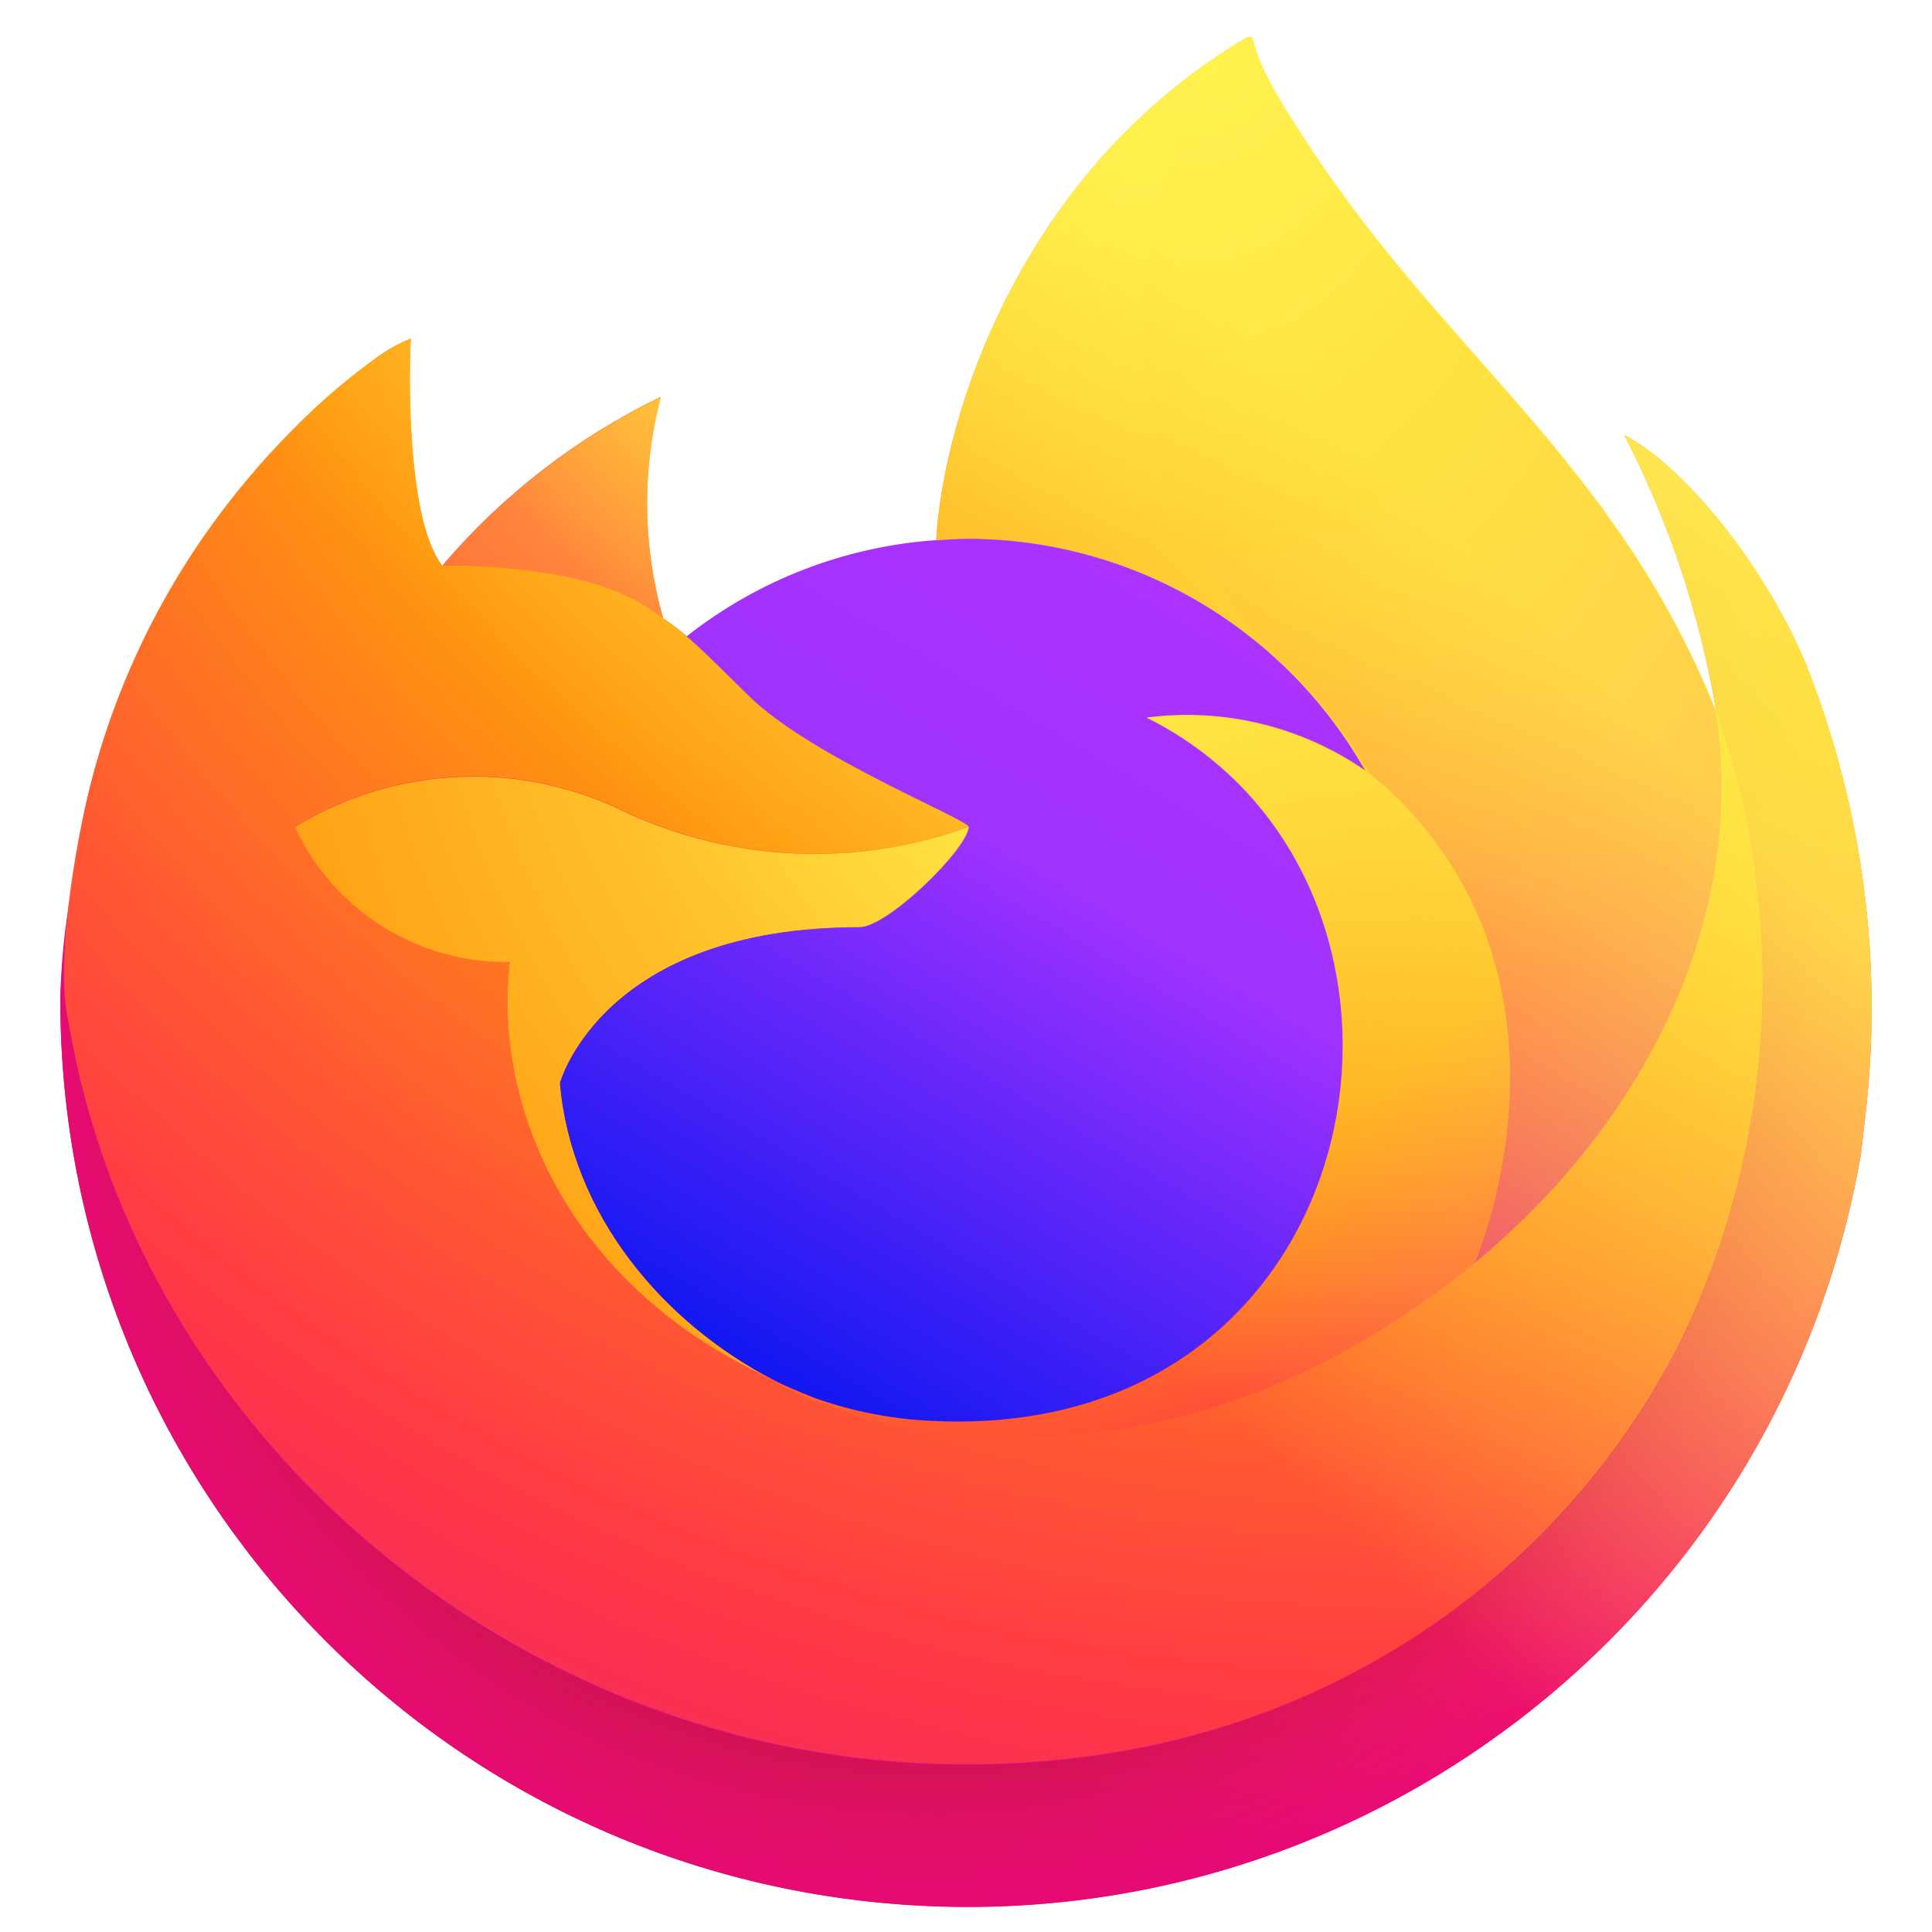
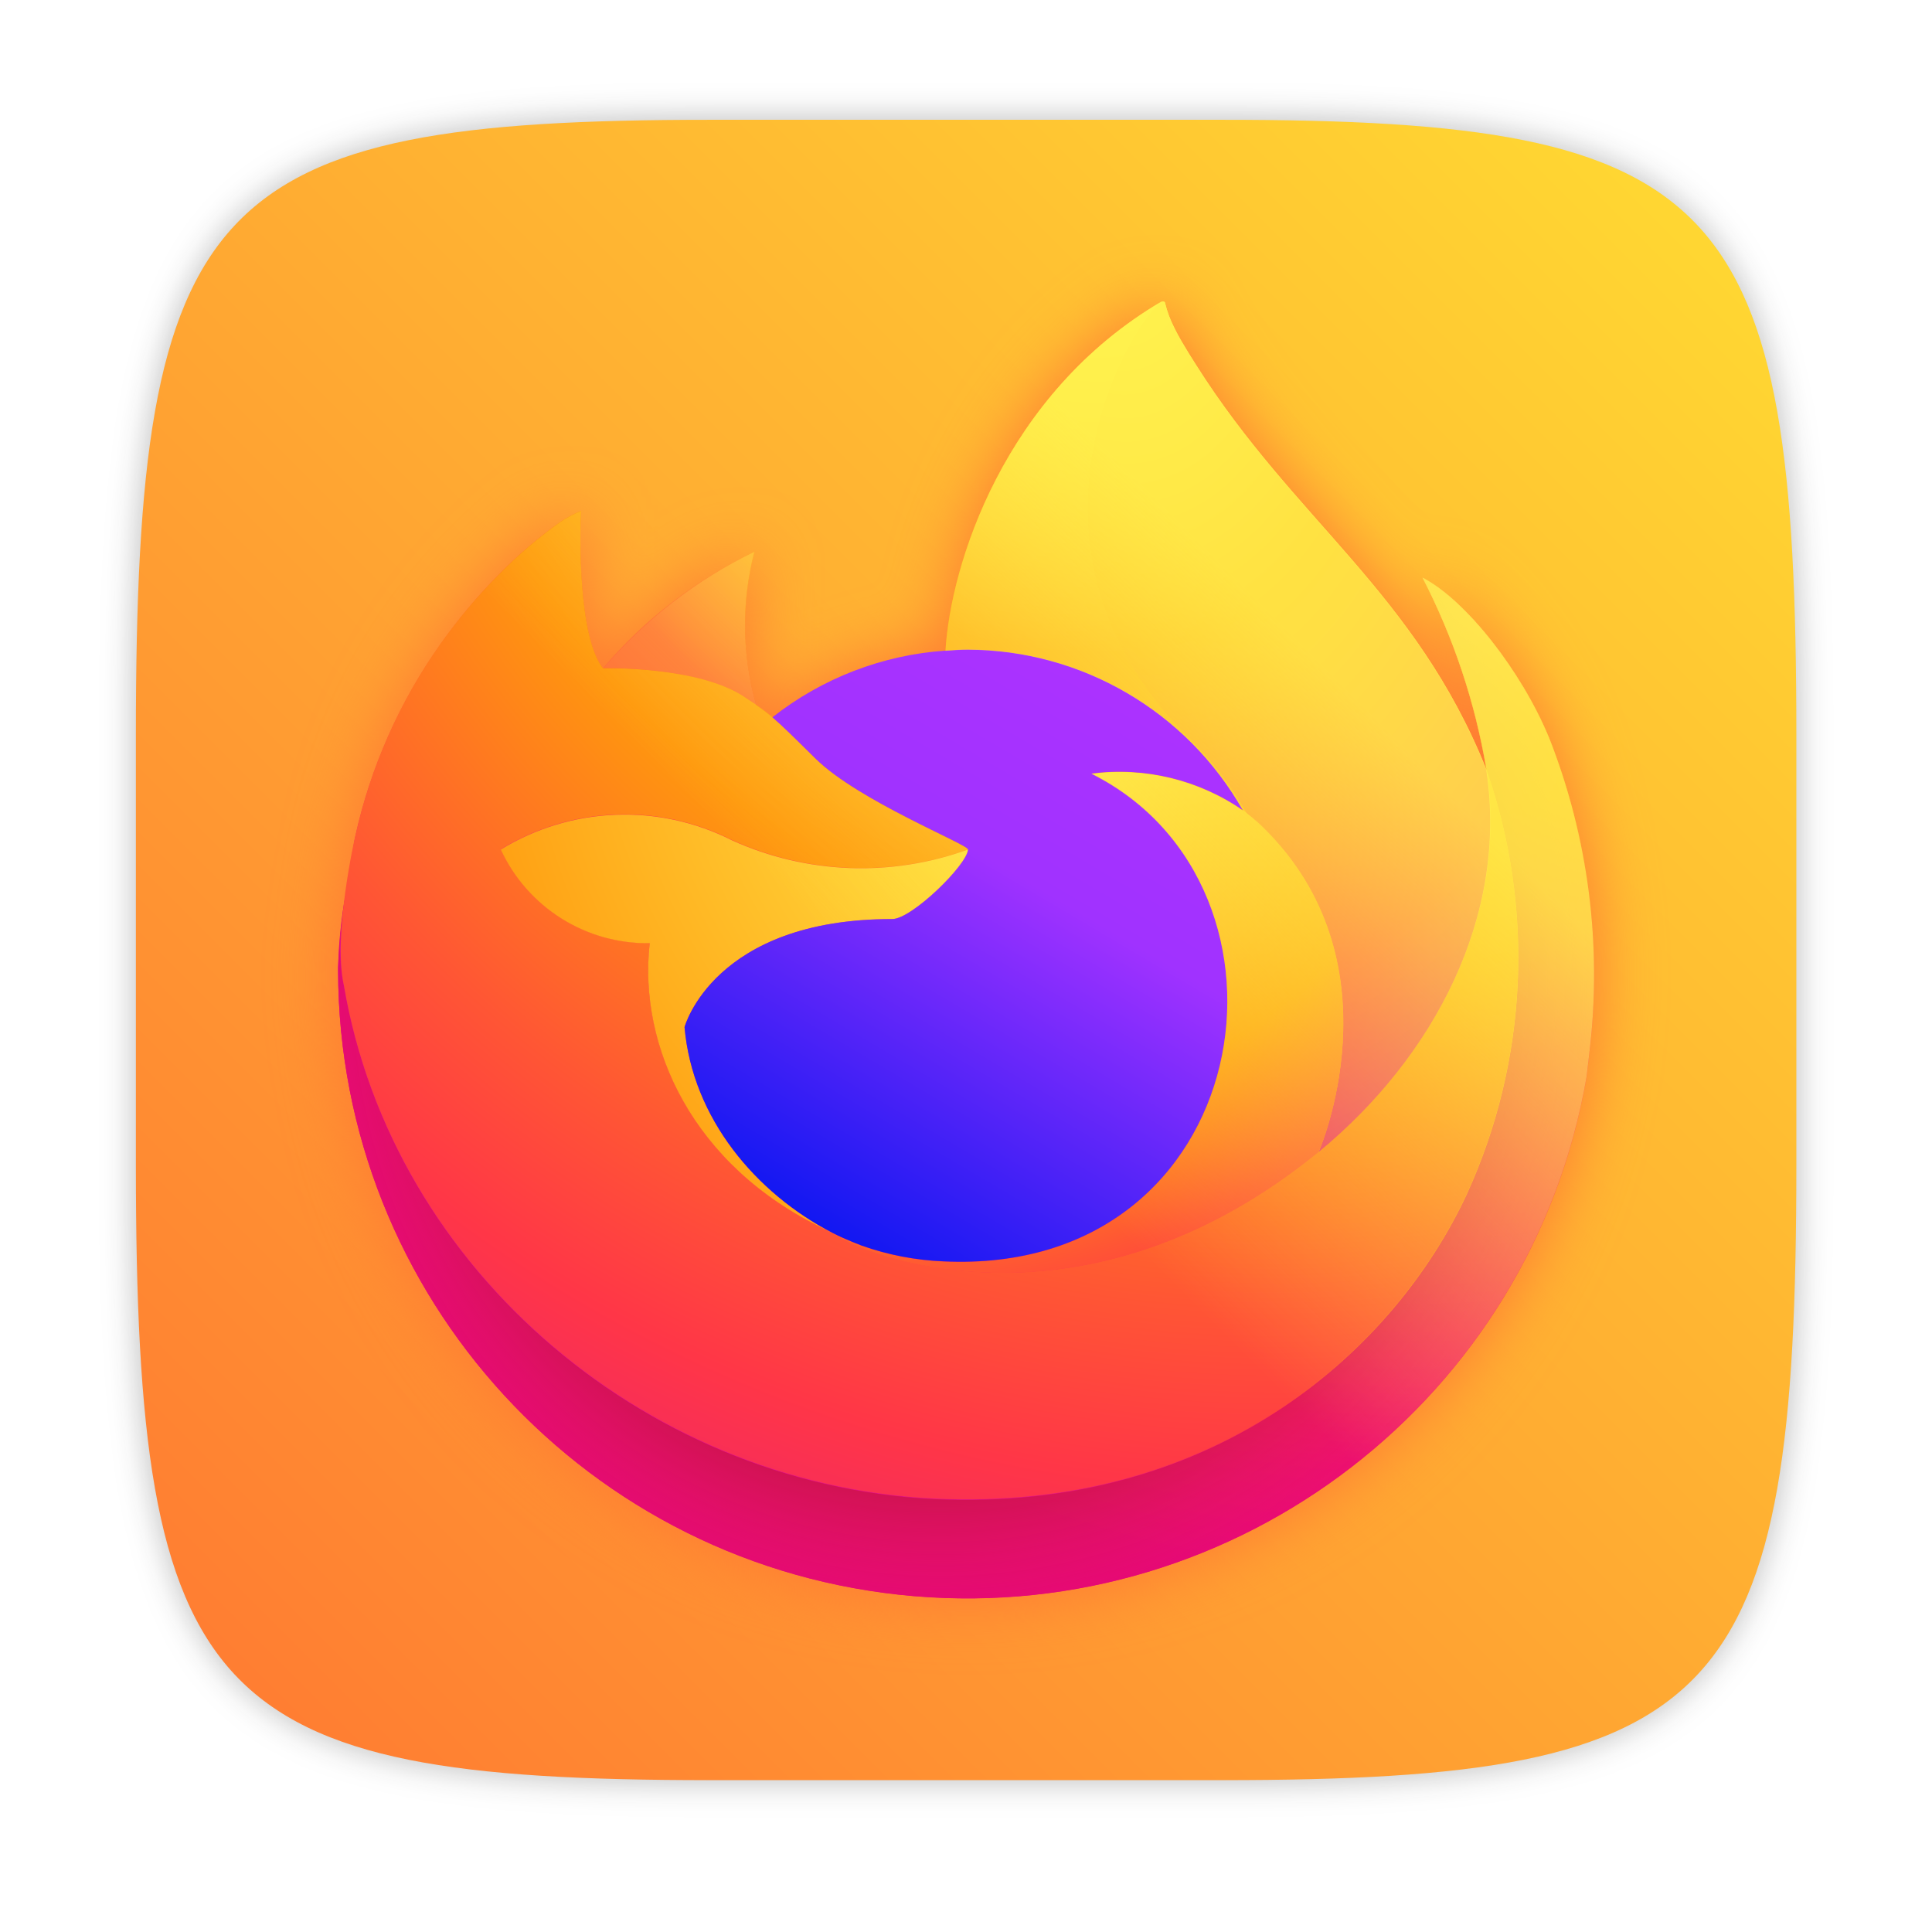
<svg xmlns="http://www.w3.org/2000/svg" width="64" height="64" version="1.1" viewBox="0 0 16.933 16.933">
  <defs>
+     <filter id="filter2761" x="-.024" y="-.024" width="1.048" height="1.048" color-interpolation-filters="sRGB">
+       <feGaussianBlur stdDeviation="0.146" />
+     </filter>
+     <filter id="filter924" x="-.06" y="-.06" width="1.12" height="1.12" color-interpolation-filters="sRGB">
+       <feGaussianBlur stdDeviation="0.208" />
+     </filter>
+     <linearGradient id="linearGradient2645-5" x1="15.752" x2="1.393" y1="281.24" y2="295.6" gradientTransform="translate(-.13126 -280.07)" gradientUnits="userSpaceOnUse">
+       <stop stop-color="#ffdc32" offset="0" />
+       <stop stop-color="#ff7832" offset="1" />
+     </linearGradient>
    <linearGradient id="a-3" x1="70.786" x2="6.447" y1="12.393" y2="74.468" gradientTransform="matrix(.20505 0 0 .20505 .30193 .47639)" gradientUnits="userSpaceOnUse">
      <stop stop-color="#fff44f" offset=".048" />
      <stop stop-color="#ffe847" offset=".111" />
      <stop stop-color="#ffc830" offset=".225" />
      <stop stop-color="#ff980e" offset=".368" />
      <stop stop-color="#ff8b16" offset=".401" />
      <stop stop-color="#ff672a" offset=".462" />
      <stop stop-color="#ff3647" offset=".534" />
      <stop stop-color="#e31587" offset=".705" />
    </linearGradient>
    <radialGradient id="b-1" cx="-7907.2" cy="-8515.1" r="80.797" gradientTransform="matrix(.20505 0 0 .20505 1635.6 1748.4)" gradientUnits="userSpaceOnUse">
      <stop stop-color="#ffbd4f" offset=".129" />
      <stop stop-color="#ffac31" offset=".186" />
      <stop stop-color="#ff9d17" offset=".247" />
      <stop stop-color="#ff980e" offset=".283" />
      <stop stop-color="#ff563b" offset=".403" />
      <stop stop-color="#ff3750" offset=".467" />
      <stop stop-color="#f5156c" offset=".71" />
      <stop stop-color="#eb0878" offset=".782" />
      <stop stop-color="#e50080" offset=".86" />
    </radialGradient>
    <radialGradient id="c-6" cx="-7936.7" cy="-8482.1" r="80.797" gradientTransform="matrix(.20505 0 0 .20505 1635.6 1748.4)" gradientUnits="userSpaceOnUse">
      <stop stop-color="#960e18" offset=".3" />
      <stop stop-color="#b11927" stop-opacity=".74" offset=".351" />
      <stop stop-color="#db293d" stop-opacity=".343" offset=".435" />
      <stop stop-color="#f5334b" stop-opacity=".094" offset=".497" />
      <stop stop-color="#ff3750" stop-opacity="0" offset=".53" />
    </radialGradient>
    <radialGradient id="d-0" cx="-7927" cy="-8533.5" r="58.534" gradientTransform="matrix(.20505 0 0 .20505 1635.6 1748.4)" gradientUnits="userSpaceOnUse">
      <stop stop-color="#fff44f" offset=".132" />
      <stop stop-color="#ffdc3e" offset=".252" />
      <stop stop-color="#ff9d12" offset=".506" />
      <stop stop-color="#ff980e" offset=".526" />
    </radialGradient>
    <radialGradient id="g-9" cx="-7937.7" cy="-8518.4" r="27.676" gradientTransform="matrix(.20505 0 0 .20505 1635.6 1748.4)" gradientUnits="userSpaceOnUse">
      <stop stop-color="#ffe226" offset="0" />
      <stop stop-color="#ffdb27" offset=".121" />
      <stop stop-color="#ffc82a" offset=".295" />
      <stop stop-color="#ffa930" offset=".502" />
      <stop stop-color="#ff7e37" offset=".732" />
      <stop stop-color="#ff7139" offset=".792" />
    </radialGradient>
    <radialGradient id="h-97" cx="-7916" cy="-8536" r="118.08" gradientTransform="matrix(.20505 0 0 .20505 1635.6 1748.4)" gradientUnits="userSpaceOnUse">
      <stop stop-color="#fff44f" offset=".113" />
      <stop stop-color="#ff980e" offset=".456" />
      <stop stop-color="#ff5634" offset=".622" />
      <stop stop-color="#ff3647" offset=".716" />
      <stop stop-color="#e31587" offset=".904" />
    </radialGradient>
    <radialGradient id="i-2" cx="-7927.2" cy="-8522.9" r="86.499" gradientTransform="matrix(.021531 .20403 -.1339 .014149 -960.17 1737.4)" gradientUnits="userSpaceOnUse">
      <stop stop-color="#fff44f" offset="0" />
      <stop stop-color="#ffe847" offset=".06" />
      <stop stop-color="#ffc830" offset=".168" />
      <stop stop-color="#ff980e" offset=".304" />
      <stop stop-color="#ff8b16" offset=".356" />
      <stop stop-color="#ff672a" offset=".455" />
      <stop stop-color="#ff3647" offset=".57" />
      <stop stop-color="#e31587" offset=".737" />
    </radialGradient>
    <radialGradient id="j-9" cx="-7938.4" cy="-8508.2" r="73.72" gradientTransform="matrix(.20505 0 0 .20505 1635.6 1748.4)" gradientUnits="userSpaceOnUse">
      <stop stop-color="#fff44f" offset=".137" />
      <stop stop-color="#ff980e" offset=".48" />
      <stop stop-color="#ff5634" offset=".592" />
      <stop stop-color="#ff3647" offset=".655" />
      <stop stop-color="#e31587" offset=".904" />
    </radialGradient>
    <radialGradient id="k-3-4" cx="-7918.9" cy="-8503.9" r="80.686" gradientTransform="matrix(.20505 0 0 .20505 1635.6 1748.4)" gradientUnits="userSpaceOnUse">
      <stop stop-color="#fff44f" offset=".094" />
      <stop stop-color="#ffe141" offset=".231" />
      <stop stop-color="#ffaf1e" offset=".509" />
      <stop stop-color="#ff980e" offset=".626" />
    </radialGradient>
    <linearGradient id="linearGradient3634" x1="6.842" x2="12.104" y1="13.003" y2="4.09" gradientTransform="translate(-7.05e-5)" gradientUnits="userSpaceOnUse">
      <stop stop-color="#0014f0" offset="0" />
      <stop stop-color="#a032ff" offset=".553" />
      <stop stop-color="#b432ff" offset="1" />
    </linearGradient>
    <linearGradient id="l-5-6" x1="70.013" x2="15.267" y1="12.061" y2="66.806" gradientTransform="matrix(.20505 0 0 .20505 .30193 .47639)" gradientUnits="userSpaceOnUse">
      <stop stop-color="#fff44f" stop-opacity=".8" offset=".167" />
      <stop stop-color="#fff44f" stop-opacity=".634" offset=".266" />
      <stop stop-color="#fff44f" stop-opacity=".217" offset=".489" />
      <stop stop-color="#fff44f" stop-opacity="0" offset=".6" />
    </linearGradient>
+     <filter id="filter1021" x="-.061" y="-.059" width="1.122" height="1.118" color-interpolation-filters="sRGB">
+       <feGaussianBlur stdDeviation="0.403" />
+     </filter>
  </defs>
-   <g transform="translate(-.039596 -.1529)" stroke-width=".205">
+   <path d="m10.709 1.05c4.405 0 5.035 0.673 5.035 5.388v3.776c0 4.715-0.63 5.388-5.035 5.388h-4.483c-4.405 0-5.035-0.673-5.035-5.388v-3.776c0-4.715 0.63-5.388 5.035-5.388z" enable-background="new" fill="#141414" filter="url(#filter2761)" opacity=".3" />
+   <g transform="matrix(1.3181 0 0 1.3181 -2.6291 -2.6396)" fill="#285ae6" filter="url(#filter924)">
+     <path d="m11.198 11.399a4.154 4.154 0 0 1-2.78 1.067 4.154 4.154 0 0 1-4.154-4.154 4.154 4.154 0 0 1 4.154-4.154 4.154 4.154 0 0 1 2.78 1.067" />
+     <circle cx="8.419" cy="8.327" r="4.154" opacity=".2" />
+   </g>
+   <path d="m10.709 1.05c4.405 0 5.035 0.673 5.035 5.388v3.776c0 4.715-0.63 5.388-5.035 5.388h-4.483c-4.405 0-5.035-0.673-5.035-5.388v-3.776c0-4.715 0.63-5.388 5.035-5.388z" enable-background="new" fill="url(#linearGradient2645-5)" />
+   <g transform="matrix(.69344 0 0 .69344 2.5691 2.3135)" fill="#ff7832" filter="url(#filter1021)" stroke-width=".205">
+     <path d="m15.869 5.977c-0.345-0.831-1.046-1.728-1.594-2.012a8.257 8.257 0 0 1 0.805 2.412l0.002 0.013c-0.899-2.24-2.422-3.143-3.667-5.11-0.063-0.099-0.126-0.199-0.187-0.304-0.035-0.06-0.063-0.114-0.088-0.164a1.446 1.446 0 0 1-0.119-0.315 0.021 0.021 0 0 0-0.018-0.021 0.028 0.028 0 0 0-0.015 0c-0.001 0-0.003 0.002-0.004 0.002-0.001 4.0671e-4 -0.004 0.002-0.006 0.003l0.003-0.006c-1.996 1.169-2.674 3.333-2.736 4.415a3.975 3.975 0 0 0-2.187 0.843 2.376 2.376 0 0 0-0.205-0.155 3.684 3.684 0 0 1-0.022-1.942 5.886 5.886 0 0 0-1.913 1.478h-0.004c-0.315-0.398-0.293-1.715-0.275-1.99a1.421 1.421 0 0 0-0.265 0.141 5.788 5.788 0 0 0-0.777 0.665 6.94 6.94 0 0 0-0.743 0.891v9.684e-4 -9.684e-4a6.712 6.712 0 0 0-1.066 2.408l-0.011 0.052c-0.015 0.07-0.069 0.42-0.078 0.496 0 0.006-0.001 0.012-0.002 0.017a7.574 7.574 0 0 0-0.129 1.096v0.041a7.948 7.948 0 0 0 15.779 1.344c0.013-0.103 0.024-0.204 0.036-0.308a8.173 8.173 0 0 0-0.515-3.992zm-9.16 6.221c0.037 0.018 0.072 0.037 0.11 0.054l0.006 0.004q-0.058-0.028-0.116-0.058zm1.821-4.793m6.552-1.012v-0.008l0.002 0.009z" />
+     <path d="m15.869 5.977c-0.345-0.831-1.046-1.728-1.594-2.012a8.257 8.257 0 0 1 0.805 2.412v0.008l0.002 0.009a7.197 7.197 0 0 1-0.247 5.364c-0.911 1.954-3.116 3.958-6.567 3.86-3.729-0.106-7.013-2.873-7.627-6.497-0.112-0.571 0-0.861 0.056-1.326a5.921 5.921 0 0 0-0.128 1.097v0.041a7.948 7.948 0 0 0 15.779 1.344c0.013-0.103 0.024-0.204 0.036-0.308a8.173 8.173 0 0 0-0.515-3.992z" />
+     <path d="m15.869 5.977c-0.345-0.831-1.046-1.728-1.594-2.012a8.257 8.257 0 0 1 0.805 2.412v0.008l0.002 0.009a7.197 7.197 0 0 1-0.247 5.364c-0.911 1.954-3.116 3.958-6.567 3.86-3.729-0.106-7.013-2.873-7.627-6.497-0.112-0.571 0-0.861 0.056-1.326a5.921 5.921 0 0 0-0.128 1.097v0.041a7.948 7.948 0 0 0 15.779 1.344c0.013-0.103 0.024-0.204 0.036-0.308a8.173 8.173 0 0 0-0.515-3.992z" />
+     <path d="m12.007 6.906c0.017 0.012 0.033 0.024 0.049 0.036a4.327 4.327 0 0 0-0.738-0.963c-2.47-2.47-0.647-5.357-0.34-5.503l0.003-0.005c-1.996 1.169-2.674 3.333-2.736 4.415 0.093-0.007 0.185-0.014 0.279-0.014a4.011 4.011 0 0 1 3.482 2.034z" />
+     <path d="m5.688 5.463c0.064 0.041 0.117 0.077 0.164 0.109a3.684 3.684 0 0 1-0.022-1.942 5.886 5.886 0 0 0-1.913 1.478c0.039-9.684e-4 1.192-0.022 1.771 0.355z" />
+     <path d="m0.641 9.114c0.613 3.624 3.898 6.391 7.627 6.497 3.451 0.098 5.656-1.906 6.567-3.86a7.197 7.197 0 0 0 0.247-5.364v-0.008c0-0.006-0.001-0.01 0-0.008l0.002 0.013c0.282 1.841-0.654 3.624-2.118 4.83l-0.005 0.01c-2.852 2.323-5.581 1.401-6.134 1.025q-0.058-0.028-0.116-0.058c-1.663-0.795-2.35-2.31-2.203-3.609a2.041 2.041 0 0 1-1.883-1.184 2.998 2.998 0 0 1 2.922-0.117 3.958 3.958 0 0 0 2.984 0.117c-0.003-0.065-1.386-0.615-1.925-1.146-0.288-0.284-0.425-0.421-0.546-0.524a2.376 2.376 0 0 0-0.205-0.155c-0.047-0.032-0.1-0.067-0.164-0.109-0.58-0.377-1.732-0.356-1.771-0.355h-0.004c-0.315-0.399-0.293-1.715-0.275-1.99a1.421 1.421 0 0 0-0.265 0.141 5.788 5.788 0 0 0-0.777 0.665 6.94 6.94 0 0 0-0.746 0.889v9.684e-4 -9.684e-4a6.712 6.712 0 0 0-1.066 2.408c-0.004 0.016-0.286 1.251-0.147 1.891z" />
+     <path d="m11.318 5.986a4.327 4.327 0 0 1 0.738 0.964c0.044 0.033 0.084 0.066 0.119 0.098 1.802 1.661 0.858 4.009 0.787 4.176 1.464-1.206 2.399-2.989 2.118-4.83-0.899-2.241-2.423-3.144-3.667-5.111-0.063-0.099-0.126-0.199-0.187-0.304-0.035-0.06-0.063-0.114-0.088-0.164a1.446 1.446 0 0 1-0.119-0.315 0.021 0.021 0 0 0-0.018-0.021 0.028 0.028 0 0 0-0.015 0c-0.001 0-0.003 0.002-0.004 0.002-0.001 4.0671e-4 -0.004 0.002-0.006 0.003-0.307 0.146-2.13 3.032 0.34 5.502z" />
+     <path d="m12.174 7.042c-0.035-0.032-0.075-0.065-0.119-0.098-0.016-0.012-0.032-0.024-0.049-0.036a2.744 2.744 0 0 0-1.916-0.465c2.858 1.429 2.092 6.351-1.87 6.165a3.534 3.534 0 0 1-1.034-0.2q-0.117-0.044-0.233-0.096c-0.045-0.021-0.09-0.041-0.134-0.064l0.006 0.004c0.552 0.377 3.281 1.298 6.134-1.025l0.005-0.01c0.071-0.166 1.015-2.514-0.787-4.175z" />
+     <path d="m4.947 9.647s0.367-1.367 2.627-1.367c0.244 0 0.943-0.682 0.956-0.879a3.958 3.958 0 0 1-2.984-0.117 2.998 2.998 0 0 0-2.922 0.117 2.041 2.041 0 0 0 1.883 1.184c-0.147 1.299 0.54 2.814 2.203 3.609 0.037 0.018 0.072 0.037 0.11 0.054-0.97-0.501-1.772-1.45-1.872-2.601z" />
+     <path d="m8.525 4.873c-0.094 0-0.187 0.008-0.28 0.014a3.975 3.975 0 0 0-2.187 0.843c0.121 0.103 0.258 0.239 0.546 0.523 0.539 0.531 1.923 1.082 1.926 1.147-0.014 0.198-0.712 0.879-0.956 0.879-2.26 0-2.627 1.367-2.627 1.367 0.1 1.151 0.902 2.099 1.872 2.601 0.044 0.023 0.089 0.044 0.134 0.064 0.078 0.034 0.155 0.066 0.233 0.096a3.534 3.534 0 0 0 1.034 0.199c3.961 0.186 4.728-4.736 1.87-6.165a2.744 2.744 0 0 1 1.916 0.465 4.011 4.011 0 0 0-3.482-2.033z" />
+     <path d="m15.869 5.977c-0.345-0.831-1.046-1.728-1.594-2.012a8.257 8.257 0 0 1 0.805 2.412l0.002 0.013c-0.899-2.24-2.422-3.143-3.667-5.11-0.063-0.099-0.126-0.199-0.187-0.304-0.035-0.06-0.063-0.114-0.088-0.164a1.446 1.446 0 0 1-0.119-0.315 0.021 0.021 0 0 0-0.018-0.021 0.028 0.028 0 0 0-0.015 0c-0.001 0-0.003 0.002-0.004 0.002-0.001 4.0671e-4 -0.004 0.002-0.006 0.003l0.003-0.006c-1.996 1.169-2.674 3.333-2.736 4.415 0.093-0.007 0.185-0.014 0.279-0.014a4.011 4.011 0 0 1 3.482 2.034 2.744 2.744 0 0 0-1.916-0.465c2.858 1.429 2.092 6.351-1.87 6.165a3.534 3.534 0 0 1-1.034-0.199q-0.117-0.044-0.233-0.096c-0.045-0.021-0.09-0.041-0.134-0.064l0.006 0.004q-0.058-0.028-0.116-0.058c0.037 0.018 0.072 0.037 0.11 0.054-0.97-0.502-1.772-1.45-1.872-2.601 0 0 0.367-1.367 2.627-1.367 0.244 0 0.943-0.682 0.956-0.879-0.003-0.065-1.386-0.615-1.925-1.146-0.288-0.284-0.425-0.421-0.546-0.524a2.376 2.376 0 0 0-0.205-0.155 3.684 3.684 0 0 1-0.022-1.942 5.886 5.886 0 0 0-1.913 1.478h-0.004c-0.315-0.4-0.293-1.716-0.275-1.991a1.421 1.421 0 0 0-0.265 0.141 5.788 5.788 0 0 0-0.777 0.665 6.94 6.94 0 0 0-0.743 0.891v9.683e-4 -9.683e-4a6.712 6.712 0 0 0-1.066 2.408l-0.011 0.052c-0.015 0.07-0.082 0.425-0.092 0.501a9.247 9.247 0 0 0-0.117 1.108v0.041a7.948 7.948 0 0 0 15.779 1.344c0.013-0.103 0.024-0.204 0.036-0.308a8.173 8.173 0 0 0-0.515-3.992zm-0.788 0.408 0.002 0.009z" />
+   </g>
+   <g transform="matrix(.69344 0 0 .69344 2.5691 2.3135)" stroke-width=".205">
    <path d="m15.869 5.977c-0.345-0.831-1.046-1.728-1.594-2.012a8.257 8.257 0 0 1 0.805 2.412l0.002 0.013c-0.899-2.24-2.422-3.143-3.667-5.11-0.063-0.099-0.126-0.199-0.187-0.304-0.035-0.06-0.063-0.114-0.088-0.164a1.446 1.446 0 0 1-0.119-0.315 0.021 0.021 0 0 0-0.018-0.021 0.028 0.028 0 0 0-0.015 0c-0.001 0-0.003 0.002-0.004 0.002-0.001 4.0671e-4 -0.004 0.002-0.006 0.003l0.003-0.006c-1.996 1.169-2.674 3.333-2.736 4.415a3.975 3.975 0 0 0-2.187 0.843 2.376 2.376 0 0 0-0.205-0.155 3.684 3.684 0 0 1-0.022-1.942 5.886 5.886 0 0 0-1.913 1.478h-0.004c-0.315-0.398-0.293-1.715-0.275-1.99a1.421 1.421 0 0 0-0.265 0.141 5.788 5.788 0 0 0-0.777 0.665 6.94 6.94 0 0 0-0.743 0.891v9.684e-4 -9.684e-4a6.712 6.712 0 0 0-1.066 2.408l-0.011 0.052c-0.015 0.07-0.069 0.42-0.078 0.496 0 0.006-0.001 0.012-0.002 0.017a7.574 7.574 0 0 0-0.129 1.096v0.041a7.948 7.948 0 0 0 15.779 1.344c0.013-0.103 0.024-0.204 0.036-0.308a8.173 8.173 0 0 0-0.515-3.992zm-9.16 6.221c0.037 0.018 0.072 0.037 0.11 0.054l0.006 0.004q-0.058-0.028-0.116-0.058zm1.821-4.793m6.552-1.012v-0.008l0.002 0.009z" fill="url(#a-3)" />
    <path d="m15.869 5.977c-0.345-0.831-1.046-1.728-1.594-2.012a8.257 8.257 0 0 1 0.805 2.412v0.008l0.002 0.009a7.197 7.197 0 0 1-0.247 5.364c-0.911 1.954-3.116 3.958-6.567 3.86-3.729-0.106-7.013-2.873-7.627-6.497-0.112-0.571 0-0.861 0.056-1.326a5.921 5.921 0 0 0-0.128 1.097v0.041a7.948 7.948 0 0 0 15.779 1.344c0.013-0.103 0.024-0.204 0.036-0.308a8.173 8.173 0 0 0-0.515-3.992z" fill="url(#b-1)" />
    <path d="m15.869 5.977c-0.345-0.831-1.046-1.728-1.594-2.012a8.257 8.257 0 0 1 0.805 2.412v0.008l0.002 0.009a7.197 7.197 0 0 1-0.247 5.364c-0.911 1.954-3.116 3.958-6.567 3.86-3.729-0.106-7.013-2.873-7.627-6.497-0.112-0.571 0-0.861 0.056-1.326a5.921 5.921 0 0 0-0.128 1.097v0.041a7.948 7.948 0 0 0 15.779 1.344c0.013-0.103 0.024-0.204 0.036-0.308a8.173 8.173 0 0 0-0.515-3.992z" fill="url(#c-6)" />
    <path d="m12.007 6.906c0.017 0.012 0.033 0.024 0.049 0.036a4.327 4.327 0 0 0-0.738-0.963c-2.47-2.47-0.647-5.357-0.34-5.503l0.003-0.005c-1.996 1.169-2.674 3.333-2.736 4.415 0.093-0.007 0.185-0.014 0.279-0.014a4.011 4.011 0 0 1 3.482 2.034z" fill="url(#d-0)" />
    <path d="m5.688 5.463c0.064 0.041 0.117 0.077 0.164 0.109a3.684 3.684 0 0 1-0.022-1.942 5.886 5.886 0 0 0-1.913 1.478c0.039-9.684e-4 1.192-0.022 1.771 0.355z" fill="url(#g-9)" />
    <path d="m0.641 9.114c0.613 3.624 3.898 6.391 7.627 6.497 3.451 0.098 5.656-1.906 6.567-3.86a7.197 7.197 0 0 0 0.247-5.364v-0.008c0-0.006-0.001-0.01 0-0.008l0.002 0.013c0.282 1.841-0.654 3.624-2.118 4.83l-0.005 0.01c-2.852 2.323-5.581 1.401-6.134 1.025q-0.058-0.028-0.116-0.058c-1.663-0.795-2.35-2.31-2.203-3.609a2.041 2.041 0 0 1-1.883-1.184 2.998 2.998 0 0 1 2.922-0.117 3.958 3.958 0 0 0 2.984 0.117c-0.003-0.065-1.386-0.615-1.925-1.146-0.288-0.284-0.425-0.421-0.546-0.524a2.376 2.376 0 0 0-0.205-0.155c-0.047-0.032-0.1-0.067-0.164-0.109-0.58-0.377-1.732-0.356-1.771-0.355h-0.004c-0.315-0.399-0.293-1.715-0.275-1.99a1.421 1.421 0 0 0-0.265 0.141 5.788 5.788 0 0 0-0.777 0.665 6.94 6.94 0 0 0-0.746 0.889v9.684e-4 -9.684e-4a6.712 6.712 0 0 0-1.066 2.408c-0.004 0.016-0.286 1.251-0.147 1.891z" fill="url(#h-97)" />
    <path d="m11.318 5.986a4.327 4.327 0 0 1 0.738 0.964c0.044 0.033 0.084 0.066 0.119 0.098 1.802 1.661 0.858 4.009 0.787 4.176 1.464-1.206 2.399-2.989 2.118-4.83-0.899-2.241-2.423-3.144-3.667-5.111-0.063-0.099-0.126-0.199-0.187-0.304-0.035-0.06-0.063-0.114-0.088-0.164a1.446 1.446 0 0 1-0.119-0.315 0.021 0.021 0 0 0-0.018-0.021 0.028 0.028 0 0 0-0.015 0c-0.001 0-0.003 0.002-0.004 0.002-0.001 4.0671e-4 -0.004 0.002-0.006 0.003-0.307 0.146-2.13 3.032 0.34 5.502z" fill="url(#i-2)" />
    <path d="m12.174 7.042c-0.035-0.032-0.075-0.065-0.119-0.098-0.016-0.012-0.032-0.024-0.049-0.036a2.744 2.744 0 0 0-1.916-0.465c2.858 1.429 2.092 6.351-1.87 6.165a3.534 3.534 0 0 1-1.034-0.2q-0.117-0.044-0.233-0.096c-0.045-0.021-0.09-0.041-0.134-0.064l0.006 0.004c0.552 0.377 3.281 1.298 6.134-1.025l0.005-0.01c0.071-0.166 1.015-2.514-0.787-4.175z" fill="url(#j-9)" />
    <path d="m4.947 9.647s0.367-1.367 2.627-1.367c0.244 0 0.943-0.682 0.956-0.879a3.958 3.958 0 0 1-2.984-0.117 2.998 2.998 0 0 0-2.922 0.117 2.041 2.041 0 0 0 1.883 1.184c-0.147 1.299 0.54 2.814 2.203 3.609 0.037 0.018 0.072 0.037 0.11 0.054-0.97-0.501-1.772-1.45-1.872-2.601z" fill="url(#k-3-4)" />
    <path d="m8.525 4.873c-0.094 0-0.187 0.008-0.28 0.014a3.975 3.975 0 0 0-2.187 0.843c0.121 0.103 0.258 0.239 0.546 0.523 0.539 0.531 1.923 1.082 1.926 1.147-0.014 0.198-0.712 0.879-0.956 0.879-2.26 0-2.627 1.367-2.627 1.367 0.1 1.151 0.902 2.099 1.872 2.601 0.044 0.023 0.089 0.044 0.134 0.064 0.078 0.034 0.155 0.066 0.233 0.096a3.534 3.534 0 0 0 1.034 0.199c3.961 0.186 4.728-4.736 1.87-6.165a2.744 2.744 0 0 1 1.916 0.465 4.011 4.011 0 0 0-3.482-2.033z" fill="url(#linearGradient3634)" />
    <path d="m15.869 5.977c-0.345-0.831-1.046-1.728-1.594-2.012a8.257 8.257 0 0 1 0.805 2.412l0.002 0.013c-0.899-2.24-2.422-3.143-3.667-5.11-0.063-0.099-0.126-0.199-0.187-0.304-0.035-0.06-0.063-0.114-0.088-0.164a1.446 1.446 0 0 1-0.119-0.315 0.021 0.021 0 0 0-0.018-0.021 0.028 0.028 0 0 0-0.015 0c-0.001 0-0.003 0.002-0.004 0.002-0.001 4.0671e-4 -0.004 0.002-0.006 0.003l0.003-0.006c-1.996 1.169-2.674 3.333-2.736 4.415 0.093-0.007 0.185-0.014 0.279-0.014a4.011 4.011 0 0 1 3.482 2.034 2.744 2.744 0 0 0-1.916-0.465c2.858 1.429 2.092 6.351-1.87 6.165a3.534 3.534 0 0 1-1.034-0.199q-0.117-0.044-0.233-0.096c-0.045-0.021-0.09-0.041-0.134-0.064l0.006 0.004q-0.058-0.028-0.116-0.058c0.037 0.018 0.072 0.037 0.11 0.054-0.97-0.502-1.772-1.45-1.872-2.601 0 0 0.367-1.367 2.627-1.367 0.244 0 0.943-0.682 0.956-0.879-0.003-0.065-1.386-0.615-1.925-1.146-0.288-0.284-0.425-0.421-0.546-0.524a2.376 2.376 0 0 0-0.205-0.155 3.684 3.684 0 0 1-0.022-1.942 5.886 5.886 0 0 0-1.913 1.478h-0.004c-0.315-0.4-0.293-1.716-0.275-1.991a1.421 1.421 0 0 0-0.265 0.141 5.788 5.788 0 0 0-0.777 0.665 6.94 6.94 0 0 0-0.743 0.891v9.683e-4 -9.683e-4a6.712 6.712 0 0 0-1.066 2.408l-0.011 0.052c-0.015 0.07-0.082 0.425-0.092 0.501a9.247 9.247 0 0 0-0.117 1.108v0.041a7.948 7.948 0 0 0 15.779 1.344c0.013-0.103 0.024-0.204 0.036-0.308a8.173 8.173 0 0 0-0.515-3.992zm-0.788 0.408 0.002 0.009z" fill="url(#l-5-6)" />
  </g>
</svg>
